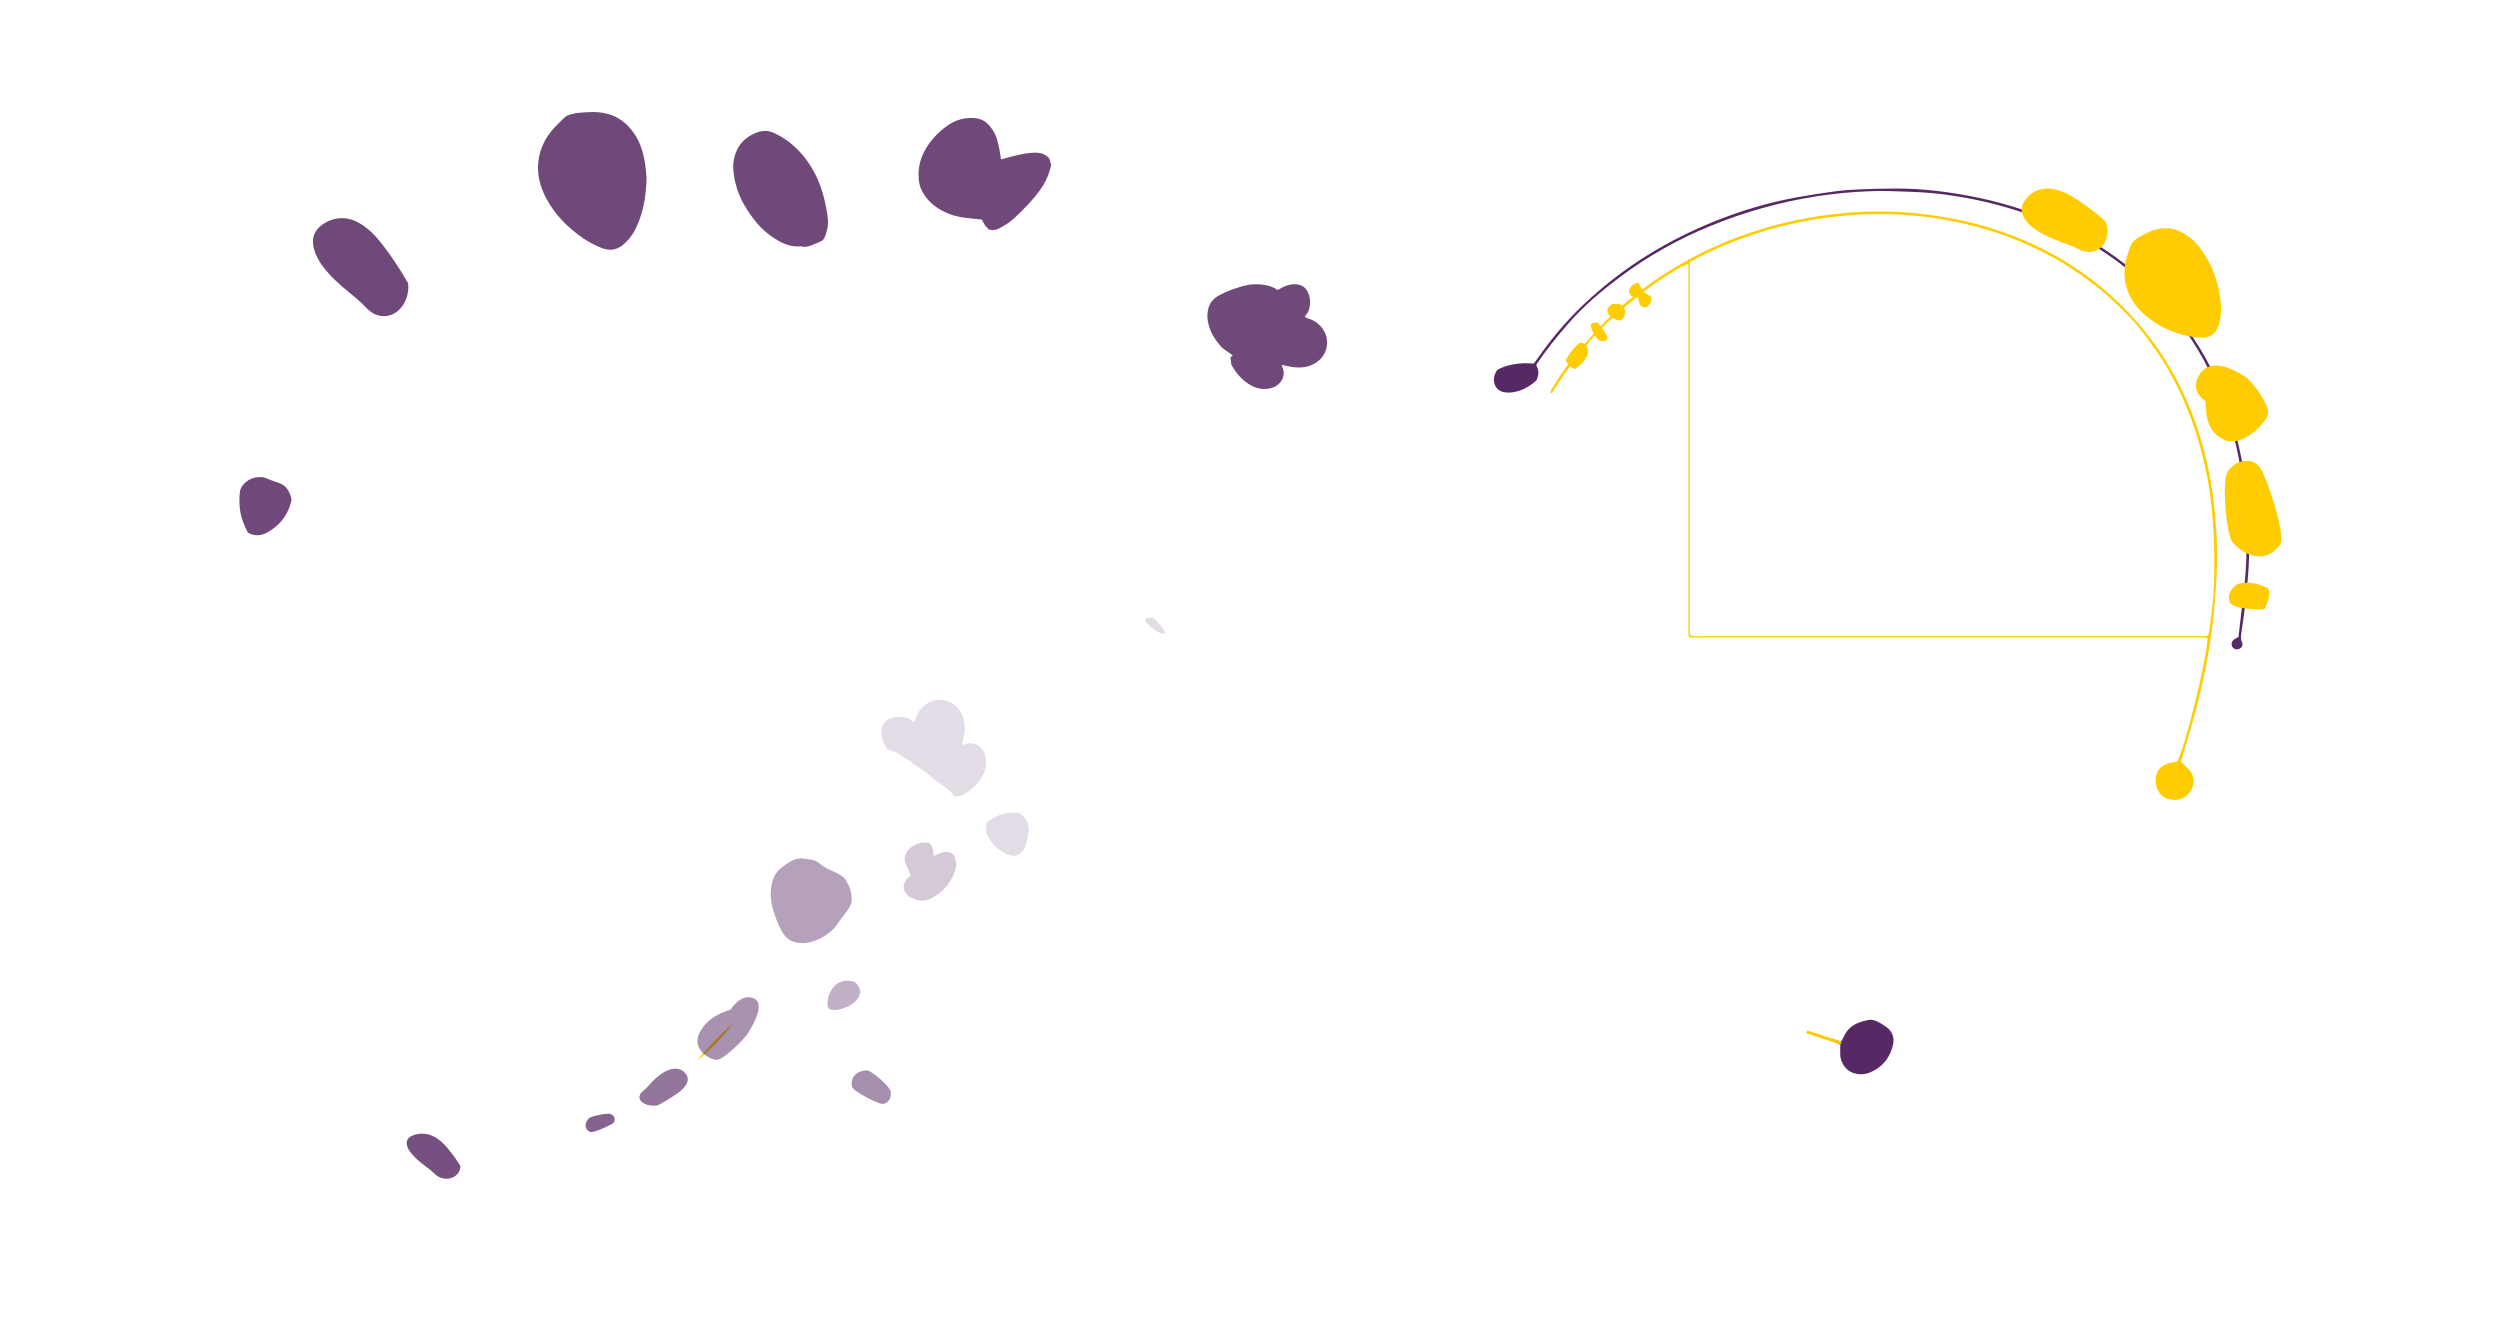
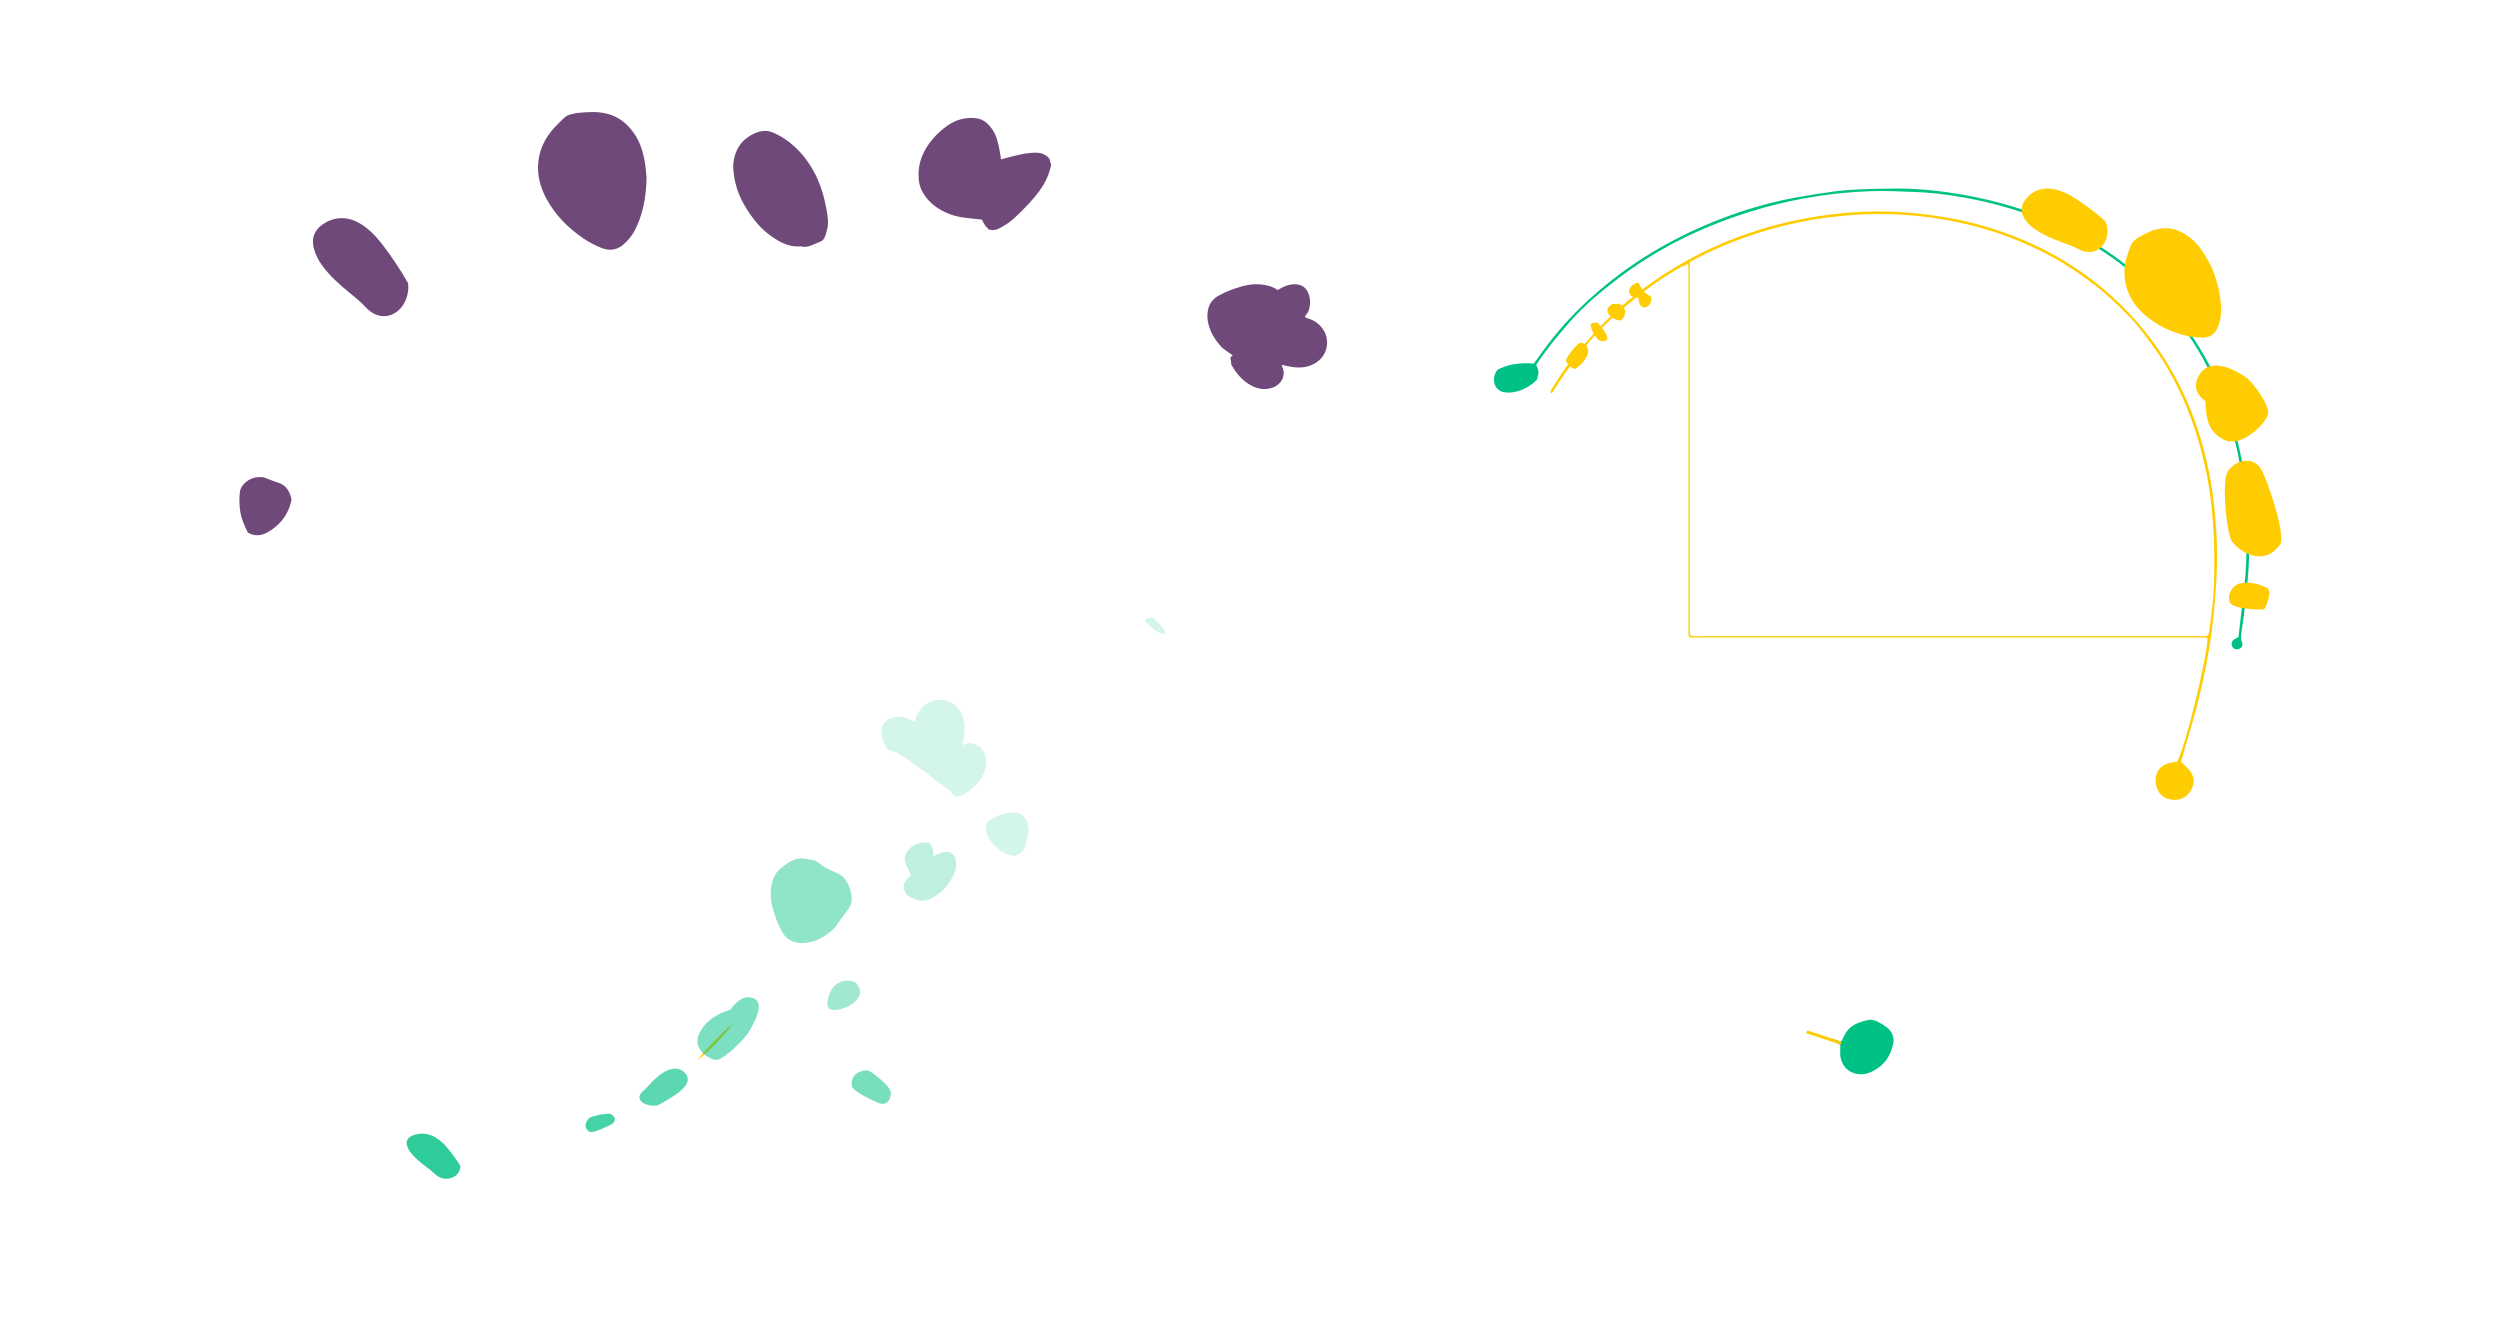
<svg xmlns="http://www.w3.org/2000/svg" id="Layer_1" data-name="Layer 1" width="46.67in" height="24.64in" viewBox="0 0 3360 1773.82">
  <defs>
    <style>
      .cls-1, .cls-10, .cls-11, .cls-12, .cls-4, .cls-5, .cls-6, .cls-7, .cls-8, .cls-9 {
-         fill: #572964;
+         fill: #00c185;
      }

      .cls-2 {
        fill: #572964;
        opacity: 0.85;
      }

      .cls-3 {
        fill: #ffcc02;
      }

      .cls-4 {
        opacity: 0.17;
      }

      .cls-5 {
        opacity: 0.73;
      }

      .cls-6 {
        opacity: 0.51;
      }

      .cls-7 {
        opacity: 0.37;
      }

      .cls-8 {
        opacity: 0.64;
      }

      .cls-9 {
        opacity: 0.25;
      }

      .cls-10 {
        opacity: 0.44;
      }

      .cls-11 {
        opacity: 0.82;
      }

      .cls-12 {
        opacity: 0.53;
      }

      .cls-13 {
        fill: none;
        stroke: #ffcc02;
        stroke-miterlimit: 10;
        stroke-width: 4px;
      }
    </style>
  </defs>
  <g>
    <path class="cls-1" d="M2535.54,1380.49a75.29,75.29,0,0,0-12.69-7.79c-3.21-1.47-7.24-2.71-10.56-2.12-14.48,2.59-27.7,7.56-34.19,22.54-1,2.31-2.4,4.46-3.68,6.79L2462.6,1396v3.82c2.24.78,4.48,1.55,6.71,2.34a32.38,32.38,0,0,1,4,2c0,4.91-.16,9.25,0,13.57a28,28,0,0,0,7,17.18c7.29,8.65,21.43,11.35,33.14,6.4,16.73-7.08,27.15-20.21,30.9-37.91C2546.22,1394.43,2543.34,1386.17,2535.54,1380.49Z" />
    <path class="cls-2" d="M869,238.8c-.63,27.23-5,49.82-15.95,70.9a63.32,63.32,0,0,1-15.63,19.24c-9,7.67-19.43,8.34-29.94,3.85a135.21,135.21,0,0,1-22.06-11.53c-21.27-14.26-39.12-31.92-51.29-54.77-8-15-12.31-31-10.74-47.92,1.63-17.72,9.11-33.19,21-46.38,4.24-4.68,8.95-8.94,13.37-13.47a20.22,20.22,0,0,1,10.48-5.38,67.69,67.69,0,0,1,8.78-1.7c12.91-1.25,25.78-2.15,38.62,1.07,16,4,27.87,13.66,36.92,27,7.77,11.48,11.86,24.47,14.07,38C868,225.9,868.53,234.19,869,238.8Z" />
    <path class="cls-2" d="M1328.14,308c-.82-2.64-3.63-3.17-4.5-6-1.22-.27-3.27-6.93-4.54-7.07-18.3-2-33.07-2.08-49.67-10.18-12.85-6.27-23.38-15-30.14-27.93a43,43,0,0,1-4.62-17.16c-1.47-20.13,5.83-37.26,18.36-52.28A103.88,103.88,0,0,1,1274.46,168a54.3,54.3,0,0,1,36.94-9.23c10.43,1,17.41,7.81,22.89,16,5,7.58,7,16.46,8.79,25.25.94,4.51,1.49,9.1,2.29,14.17,5.67-1.54,11-3.15,16.38-4.42,10-2.36,20-4.76,30.4-4.64,7,.07,13,2,18,7.7.75,2.59,1.58,5.44,2.66,9.18-1.56,5-2.87,10.83-5.23,16.24-5.8,13.26-14.8,24.43-24.44,35-5.59,6.16-11.67,11.88-17.62,17.7A88.85,88.85,0,0,1,1342.68,307C1338.32,309.13,1333.93,310.05,1328.14,308Z" />
    <path class="cls-2" d="M1076.56,331c-15.66,1.43-27.37-5.14-38.45-12.55-15.78-10.56-27.21-25.31-36.86-41.44a110.42,110.42,0,0,1-15.7-49.92,52.09,52.09,0,0,1,6.65-28.77c5-8.93,12.84-15,22.21-19.23,8.57-3.83,16.83-4.61,25.81-.46a103.65,103.65,0,0,1,27.27,18c24.64,22.66,37.22,51.42,43.08,83.55,1.77,9.67,3.73,19.62.68,29.54-.88,2.86-1.27,5.93-2.58,8.56-1.12,2.26-2.84,5.08-5,5.87C1094.48,327.55,1085.84,333.77,1076.56,331Z" />
    <path class="cls-3" d="M2268.53,354.78c-12.68,4.08-46.12,26-71.2,46.38-22.22,18-43.6,36.9-62,59-18,21.71-34.9,44.23-49.56,68.43l-1.81-.84c.09-1-.17-2.28.31-3.06,13.23-21.59,27.47-42.46,44.44-61.33,9.76-10.87,19.23-22.07,29.66-32.27a498.2,498.2,0,0,1,81-64.46,515.74,515.74,0,0,1,125.59-58,547.06,547.06,0,0,1,106.36-21.63,507.9,507.9,0,0,1,67.74-2.76,558.2,558.2,0,0,1,74.27,7.51,469.72,469.72,0,0,1,95.05,26.3,434.36,434.36,0,0,1,91.25,49,415.73,415.73,0,0,1,61.66,53.63,404.12,404.12,0,0,1,60.42,82.7A429,429,0,0,1,2957.27,588a502.56,502.56,0,0,1,19.59,101.66c2,23.55,3.5,47.12,2.74,70.72-.66,20.57-2.08,41.13-4,61.63-4,42.81-12.2,84.92-22.86,126.52-6.2,24.15-13.63,48-20.51,72-.35,1.23-.76,2.44-1.1,3.53,16.54,12.56,20.94,24.09,14,37.18-6,11.44-17,15.66-29.64,12.86-12.19-2.7-19.62-14.86-18.25-28.4,1.32-13,11.06-20.53,28.64-22,10.08-15.35,41-141.15,40.92-165.91-.29-.17-.57-.36-.86-.51a4.42,4.42,0,0,0-.89-.4,4.71,4.71,0,0,0-1-.1l-1-.07H2274.24c-.33,0-.67,0-1,0s-.66,0-1-.1a4.06,4.06,0,0,1-1-.2,2,2,0,0,1-.55-.34,6.5,6.5,0,0,1-.94-.89,2.59,2.59,0,0,1-.28-.93c-.09-.65-.17-1.32-.2-2s0-1.33,0-2q0-246,0-491.9a7.59,7.59,0,0,0-.23-2C2268.93,356,2268.81,355.69,2268.53,354.78Zm2.48-2.56V839.94c0,2.67-.1,5.34,0,8,.09,1.91.5,3.81.78,5.82,4.61,1.91,9,1.14,13.21,1.14q335,0,669.95,0c2.34,0,4.68.1,7,0,1.91-.11,3.8-.51,5.53-.76a16.55,16.55,0,0,0,1.3-3.26c2-15.78,4.51-31.52,5.72-47.36,1.24-16.23,1.45-32.57,1.62-48.86.12-11.63-.36-23.27-.94-34.89-.64-12.6-1.35-25.22-2.64-37.76a516.57,516.57,0,0,0-15.4-81.26,456.44,456.44,0,0,0-33.9-87.28,358,358,0,0,0-33.87-54.1c-8-10.61-15.72-21.61-24.92-31.12-15.49-16-31.38-31.65-49.17-45.27-18.82-14.4-38.35-27.72-59.18-38.88a460.9,460.9,0,0,0-112.61-42.76,508.69,508.69,0,0,0-171.33-10.87c-51.08,5-100.21,17.37-147.77,36.35A445.66,445.66,0,0,0,2271,352.22Z" />
    <path class="cls-2" d="M548.42,380.41a44.1,44.1,0,0,1-4.27,25.2c-9.57,19.72-33.7,27.8-52.42,7.46-6.83-7.42-14.38-13.54-22.1-19.79-13.42-10.87-26.3-22.41-36.58-36.47a68.67,68.67,0,0,1-10.71-21.18c-4.85-16.5,1.24-27.11,11.2-34,16.42-11.41,34.74-11,51.39-.7,11.44,7.09,20.64,16.84,28.78,27.35A457.8,457.8,0,0,1,548.42,380.41Z" />
    <path class="cls-1" d="M3008.52,856c2.59-22.2,5.23-44.28,7.73-66.38a528.88,528.88,0,0,0,3-69.73c-.67-35.62-3.85-71-10.73-106A465,465,0,0,0,2982.79,528c-15.79-38.73-36.66-74.65-63.57-106.84-7.46-8.92-14.89-17.93-23-26.2a442.72,442.72,0,0,0-48.95-42.47,452.32,452.32,0,0,0-67.05-41.33,445.64,445.64,0,0,0-55.08-23.38,554.14,554.14,0,0,0-112.5-26.52c-13.82-1.77-27.76-2.88-41.68-3.43-19.61-.79-39.3-1.66-58.89-.88a619.61,619.61,0,0,0-69.38,6.63,627.92,627.92,0,0,0-144.77,40.4,547,547,0,0,0-122.11,69.35c-24.4,18.48-47.81,38.25-68,61.49-15.25,17.58-30,35.53-43.13,55.49,3.6,8.17,4,10.9.85,20.1-11.23,11.59-29.61,19.39-44.08,16.6-14-2.33-17.62-19-8.93-29.94,10.6-6.64,30.55-10.42,48.75-8.45,1.65-2.14,3.13-3.92,4.45-5.81,17.94-25.73,37.79-49.87,60.48-71.55a534.54,534.54,0,0,1,110.49-81.6,599.87,599.87,0,0,1,89.92-40.68,556.27,556.27,0,0,1,87.61-23.69c17.32-3.13,34.73-5.91,52.18-8.19,11.83-1.55,23.79-2.29,35.72-2.79,16-.66,31.93-1,47.9-1,35.35.11,70.25,4.61,104.86,11.52a532.32,532.32,0,0,1,70.25,19.27,477.59,477.59,0,0,1,72.74,32.7A426.19,426.19,0,0,1,2857,355.68c9.39,7.39,18.27,15.49,27,23.7,9.43,8.88,18.86,17.84,27.42,27.54,9.66,10.95,18.79,22.44,27.39,34.26,25.66,35.28,44.7,74,58.23,115.42a536.23,536.23,0,0,1,22.44,104.19c1.43,12.18,1.73,24.5,2.3,36.78.52,11,.79,21.93,1,32.9.54,28-2.18,55.76-5.39,83.49-1.34,11.55-3,23.07-4.72,34.56-.75,5-1.6,9.72.58,14.63a6.21,6.21,0,0,1-2.23,8c-3.2,2.3-7.6,2-10-.79a7.42,7.42,0,0,1,.42-10C3003,858.8,3005.28,857.92,3008.52,856Z" />
    <path class="cls-2" d="M333.16,715.82c-5.05-9.71-8.9-19.36-10.43-29.51a97.39,97.39,0,0,1-.38-24.78c1.15-10.53,12.46-19.44,24.07-20.28,3-.21,6,0,7.52,0,7.49,2.8,13.56,5.47,19.86,7.35,10.6,3.15,15.15,11.2,17.68,20.89.54,2.07-.14,4.6-.74,6.78-4.87,17.59-15.75,30.54-31.52,39.26C351,720,342.26,721,333.16,715.82Z" />
    <path class="cls-3" d="M2202.57,380a19,19,0,0,0,3.25,6.75,47.85,47.85,0,0,0,6.3,7.52,31.4,31.4,0,0,0,6.74,3.92,16.31,16.31,0,0,1,.37,5.84,8.25,8.25,0,0,1-1.17,3.21,16.21,16.21,0,0,1-2.46,3.36,8.81,8.81,0,0,1-5.75,2.53,5.1,5.1,0,0,1-3.53-1.29,7.27,7.27,0,0,1-1.54-1.64,13.51,13.51,0,0,1-2.1-5c-.31-1.62-.57-3.27-.85-4.9a1.92,1.92,0,0,0-.18-.35c-.42,0-.9-.09-1.38-.1a14.69,14.69,0,0,1-6.75-1.74c-3.53-1.91-4.86-5.82-3.32-9.78a12.48,12.48,0,0,1,4.63-5.68,15.78,15.78,0,0,1,7.35-2.75h.26A.66.66,0,0,1,2202.57,380Z" />
  </g>
  <path class="cls-3" d="M985,1376c-3.32,4.66-6.93,9-10.66,13.32s-7.55,8.45-11.5,12.52-8,8-12.22,11.84c-2.08,1.92-4.24,3.77-6.42,5.61a72,72,0,0,1-6.86,5.13c3.68-4.36,7.27-8.74,11.07-12.94S956,1403.06,960,1399s8-8,12.14-11.89S980.49,1379.46,985,1376Z" />
  <path class="cls-4" d="M1549.89,830.17c-3.86,0-11.56,0-10.79,3.86s17.72,18.48,25.42,17.71S1549.89,830.17,1549.89,830.17Z" />
  <path class="cls-3" d="M2994.69,632.54c-9.53,12.54-2.27,85.58,5.43,95.69s39.88,36.24,64.19,3.76c8.6-11.5-16.75-87-25.68-102S3007.61,615.51,2994.69,632.54Z" />
  <path class="cls-3" d="M3009.46,784.27c-7.52,1.85-16.48,13.66-13,24.37s43.38,10.76,46,10.3,12.29-25.32,4.37-29.05S3024.45,780.58,3009.46,784.27Z" />
  <path class="cls-3" d="M2964.17,539.14c1.18,11.78-1.64,38.56,24.06,51.44s59.5-24.57,60.2-35c.87-13.06-21.48-43.37-30.92-49.3s-43.2-27.87-60.1-4.77S2964.17,539.14,2964.17,539.14Z" />
  <path class="cls-3" d="M2972.54,359.28c8.8,22,13.29,41.41,12.42,61.71a54.86,54.86,0,0,1-4.93,20.27c-4,8.95-11.43,12.73-20.67,12.41a104.41,104.41,0,0,1-20.11-2.34C2918.8,446.55,2899.7,438,2883,423.5c-11-9.5-19.56-20.94-24.19-35a71.77,71.77,0,0,1-.33-43.68c1.52-5.07,3.53-9.94,5.23-14.95a15.76,15.76,0,0,1,5.86-7.58,53.06,53.06,0,0,1,5.86-4.09c9-5,18.19-9.77,28.71-11.19,13.14-1.78,25.1,2.24,36.28,10.11,9.61,6.77,17,15.89,23.26,26C2967.42,349.26,2970.61,355.73,2972.54,359.28Z" />
  <path class="cls-3" d="M2829.28,296.82a32.69,32.69,0,0,1,2.71,19.51c-2.65,16.82-19.23,28.73-38.4,18.49-7-3.73-14.23-6.33-21.63-9-12.86-4.63-25.48-9.86-36.69-17.61A51.65,51.65,0,0,1,2722,295.38c-7.63-10.87-5.49-20.15.5-27.69,9.88-12.44,24-16.7,39.21-13.29,10.45,2.34,19.82,7.2,28.55,12.86A352.48,352.48,0,0,1,2829.28,296.82Z" />
  <path class="cls-3" d="M2134.12,475.25c1.62-4.86-1.53-13.51-8.41-14.7s-20.67,21.69-21.33,23.33,9.15,14.58,13.87,11.14S2130.9,485,2134.12,475.25Z" />
  <path class="cls-3" d="M2146.93,433.52c-3.26,0-9.79,0-9.13,4.12s9.13,28,21.52,18.94C2164.63,452.71,2146.93,433.52,2146.93,433.52Z" />
  <path class="cls-3" d="M2184.14,418.89a15.12,15.12,0,0,1-2.61,8.61,8.86,8.86,0,0,1-2.55,2.34,5.65,5.65,0,0,1-4.89.46,24.66,24.66,0,0,1-3.6-1.4,22.16,22.16,0,0,1-8.37-6.65,8.17,8.17,0,0,1-1.76-5.82,8.76,8.76,0,0,1,3.44-5.63c.69-.57,1.46-1.08,2.18-1.63a3.79,3.79,0,0,1,1.71-.66,13.85,13.85,0,0,1,1.44-.2,24.62,24.62,0,0,1,6.3.13,10.48,10.48,0,0,1,6,3.28,9.81,9.81,0,0,1,2.3,4.61C2184,417.32,2184.06,418.33,2184.14,418.89Z" />
  <path class="cls-5" d="M821.14,1497.29c-4.24-2.2-26.6,2.85-29.44,5.46S782,1515.6,793,1521.21c3.88,2,26.33-8.33,30.63-11.49S826.9,1500.28,821.14,1497.29Z" />
  <path class="cls-6" d="M982.21,1356.53c-9.44,4-30.63,9-42.14,31.75s16.63,38.12,24.91,35.87c10.36-2.82,35.59-27.66,40.78-36.32s24.32-39.84,6.76-46.38S982.21,1356.53,982.21,1356.53Z" />
  <path class="cls-7" d="M1142,1351.31c-6.48,3.41-12.33,5.48-18.65,6.06a18.29,18.29,0,0,1-6.47-.57,5.79,5.79,0,0,1-4.62-5.39,27.7,27.7,0,0,1,0-5.83,35.88,35.88,0,0,1,6.5-17.18,24.78,24.78,0,0,1,9.94-8.33,24.24,24.24,0,0,1,13.52-1.88c1.63.23,3.21.6,4.83.88a5,5,0,0,1,2.56,1.36,15.14,15.14,0,0,1,1.49,1.51,22.52,22.52,0,0,1,4.55,7.73c1,3.67.25,7.25-1.77,10.76a26.28,26.28,0,0,1-7.19,7.7C1145,1349.44,1143.06,1350.62,1142,1351.31Z" />
  <path class="cls-8" d="M884,1485.49a31.34,31.34,0,0,1-13.16-.43c-10.62-2.61-16-11.07-6.51-18.83a83.38,83.38,0,0,0,9-9,87.47,87.47,0,0,1,16.87-15,40,40,0,0,1,10.33-4.86c8.23-2.52,14-.77,18.06,2.57,6.7,5.49,7.42,12.2,3,18.75-3.06,4.5-7.6,8.3-12.58,11.74A243.61,243.61,0,0,1,884,1485.49Z" />
  <path class="cls-9" d="M1226.79,1207.06c-10.89-2.85-19.53-18.58-3-29.81-1.22-8.12-8.66-16.32-7.77-24.48,1.16-10.54,12.46-19.45,24.08-20.28,3-.22,6,0,7.51,0,7.49,2.8,7.16,18.21,7.16,18.21s28.57-18.29,30.39,10a21.44,21.44,0,0,1-.75,6.78c-4.87,17.58-15.75,30.53-31.52,39.26C1244.64,1211.27,1235.88,1212.2,1226.79,1207.06Z" />
  <path class="cls-4" d="M1283.69,1070.68c-1-.89-2.06-1.46-2.56-2.36-.63-1.13-3.91-4.18-4.15-5.49-16.28-12.1-11.29-8.42-22.18-16-9.73-9-11.86-9.78-18.86-14.73-4.2-3-8.34-4.67-13.08-9.35-16.42-9.81-12.3-9.75-26.37-14.57-1.64.44-1.77-1.19-3.52-.44-5.25-8.38-8.93-16.43-8.27-25.74.7-9.92,6.88-15.13,15-17.4a33.87,33.87,0,0,1,20.21.51c3.29,1.09,5.33,3.48,8.07,5.29,2.07-1.22,2.26-3.4,2.91-5.33a36.27,36.27,0,0,1,14.1-19,31.75,31.75,0,0,1,43.7,7.38c7.25,9.75,8.82,20.9,7.3,32.64-.65,5.06-1.94,10-3,15.44a27.82,27.82,0,0,0,2.76-.92c12.25-5.49,24,2.23,27.64,12.56,3.5,9.9,2.48,19.37-2.43,28.74-6.29,12-16,20.3-27.52,26.76C1291.11,1070,1286.68,1069.15,1283.69,1070.68Z" />
  <path class="cls-10" d="M1121.25,1247.48c-11,10.47-22.26,17.08-36.53,19.53a40.82,40.82,0,0,1-16.1-.81c-7.95-1.85-13.89-7.19-17.88-14.66a120.73,120.73,0,0,1-7.54-16.49c-6-17.16-8.87-27.81-6.57-43.46,1.51-10.26,5.41-18.94,12.92-24.83,7.85-6.15,18-14.24,29.7-13,4.16.43,8.4,1.29,12.59,1.87a18.33,18.33,0,0,1,7.85,3.53c1.85,1.31,3.74,2.59,5.47,4.07,7.55,6.48,24.55,9.72,30.31,17.94,7.19,10.27,9.43,19.21,9.14,29.4-.26,8.76-12.28,20.76-16.37,27.33C1125.77,1241.83,1122.79,1245.39,1121.25,1247.48Z" />
  <path class="cls-11" d="M618.69,1566.79a15,15,0,0,1-3.62,10.63c-6.46,7.95-20.9,10-30.91.07a114.76,114.76,0,0,0-12-9.88c-7.35-5.51-14.35-11.26-19.72-18a28,28,0,0,1-5.31-9.79c-2.09-7.42,1.94-11.64,8.06-14,10.09-3.94,20.76-2.66,30,2.79a61.48,61.48,0,0,1,15.57,13.54A207.27,207.27,0,0,1,618.69,1566.79Z" />
  <path class="cls-4" d="M1327,1104.51c6.71-4.78,13.45-8.57,20.72-10.46a61.86,61.86,0,0,1,18-1.86c7.74.3,15,9.11,16.44,18.68.37,2.45.45,5,.56,6.22-1.51,6.38-3,11.58-3.94,16.92-1.54,9-7.07,13.24-13.93,15.94-1.46.57-3.35.16-5-.2-13.13-2.94-23.31-11.15-30.77-23.67C1325.2,1119.57,1323.9,1112.37,1327,1104.51Z" />
  <path class="cls-12" d="M1197.17,1467.29c-.9-7.31-25.66-28.08-31.18-28.63s-23.58,2.3-21.13,21.1c.86,6.65,32,21.93,39.41,23.6S1198.4,1477.21,1197.17,1467.29Z" />
  <path class="cls-2" d="M1778,442.32a36.32,36.32,0,0,0-19-14.1c-1.93-.65-4.11-.84-5.33-2.91,1.81-2.74,4.2-4.78,5.29-8.07a33.91,33.91,0,0,0,.51-20.21c-2.27-8.12-7.48-14.3-17.4-15-9-.64-16.77,2.76-24.82,7.7-5.19-3.74-11.54-5.94-18.65-7-15.65-2.3-26.3.57-43.46,6.57a121.43,121.43,0,0,0-16.49,7.54c-7.47,4-12.81,9.94-14.66,17.89a40.83,40.83,0,0,0-.81,16.1c2.45,14.27,9.06,25.53,19.53,36.53,2.09,1.54,5.65,4.52,9.58,7,1.32.82,2.86,2,4.55,3.27a8.73,8.73,0,0,1-1.1.84c-.9.5-1.47,1.56-2.36,2.56,1.53,3,.68,7.42,2,9.75,6.46,11.52,14.76,21.23,26.76,27.52,9.38,4.91,18.85,5.93,28.75,2.43,10.33-3.64,18.05-15.39,12.56-27.64a27.9,27.9,0,0,1-.92-2.76c5.44,1.06,10.38,2.35,15.44,3,11.74,1.52,22.89-.05,32.64-7.3A31.76,31.76,0,0,0,1778,442.32Z" />
  <line class="cls-13" x1="2428.15" y1="1386.69" x2="2474.42" y2="1401.91" />
</svg>
